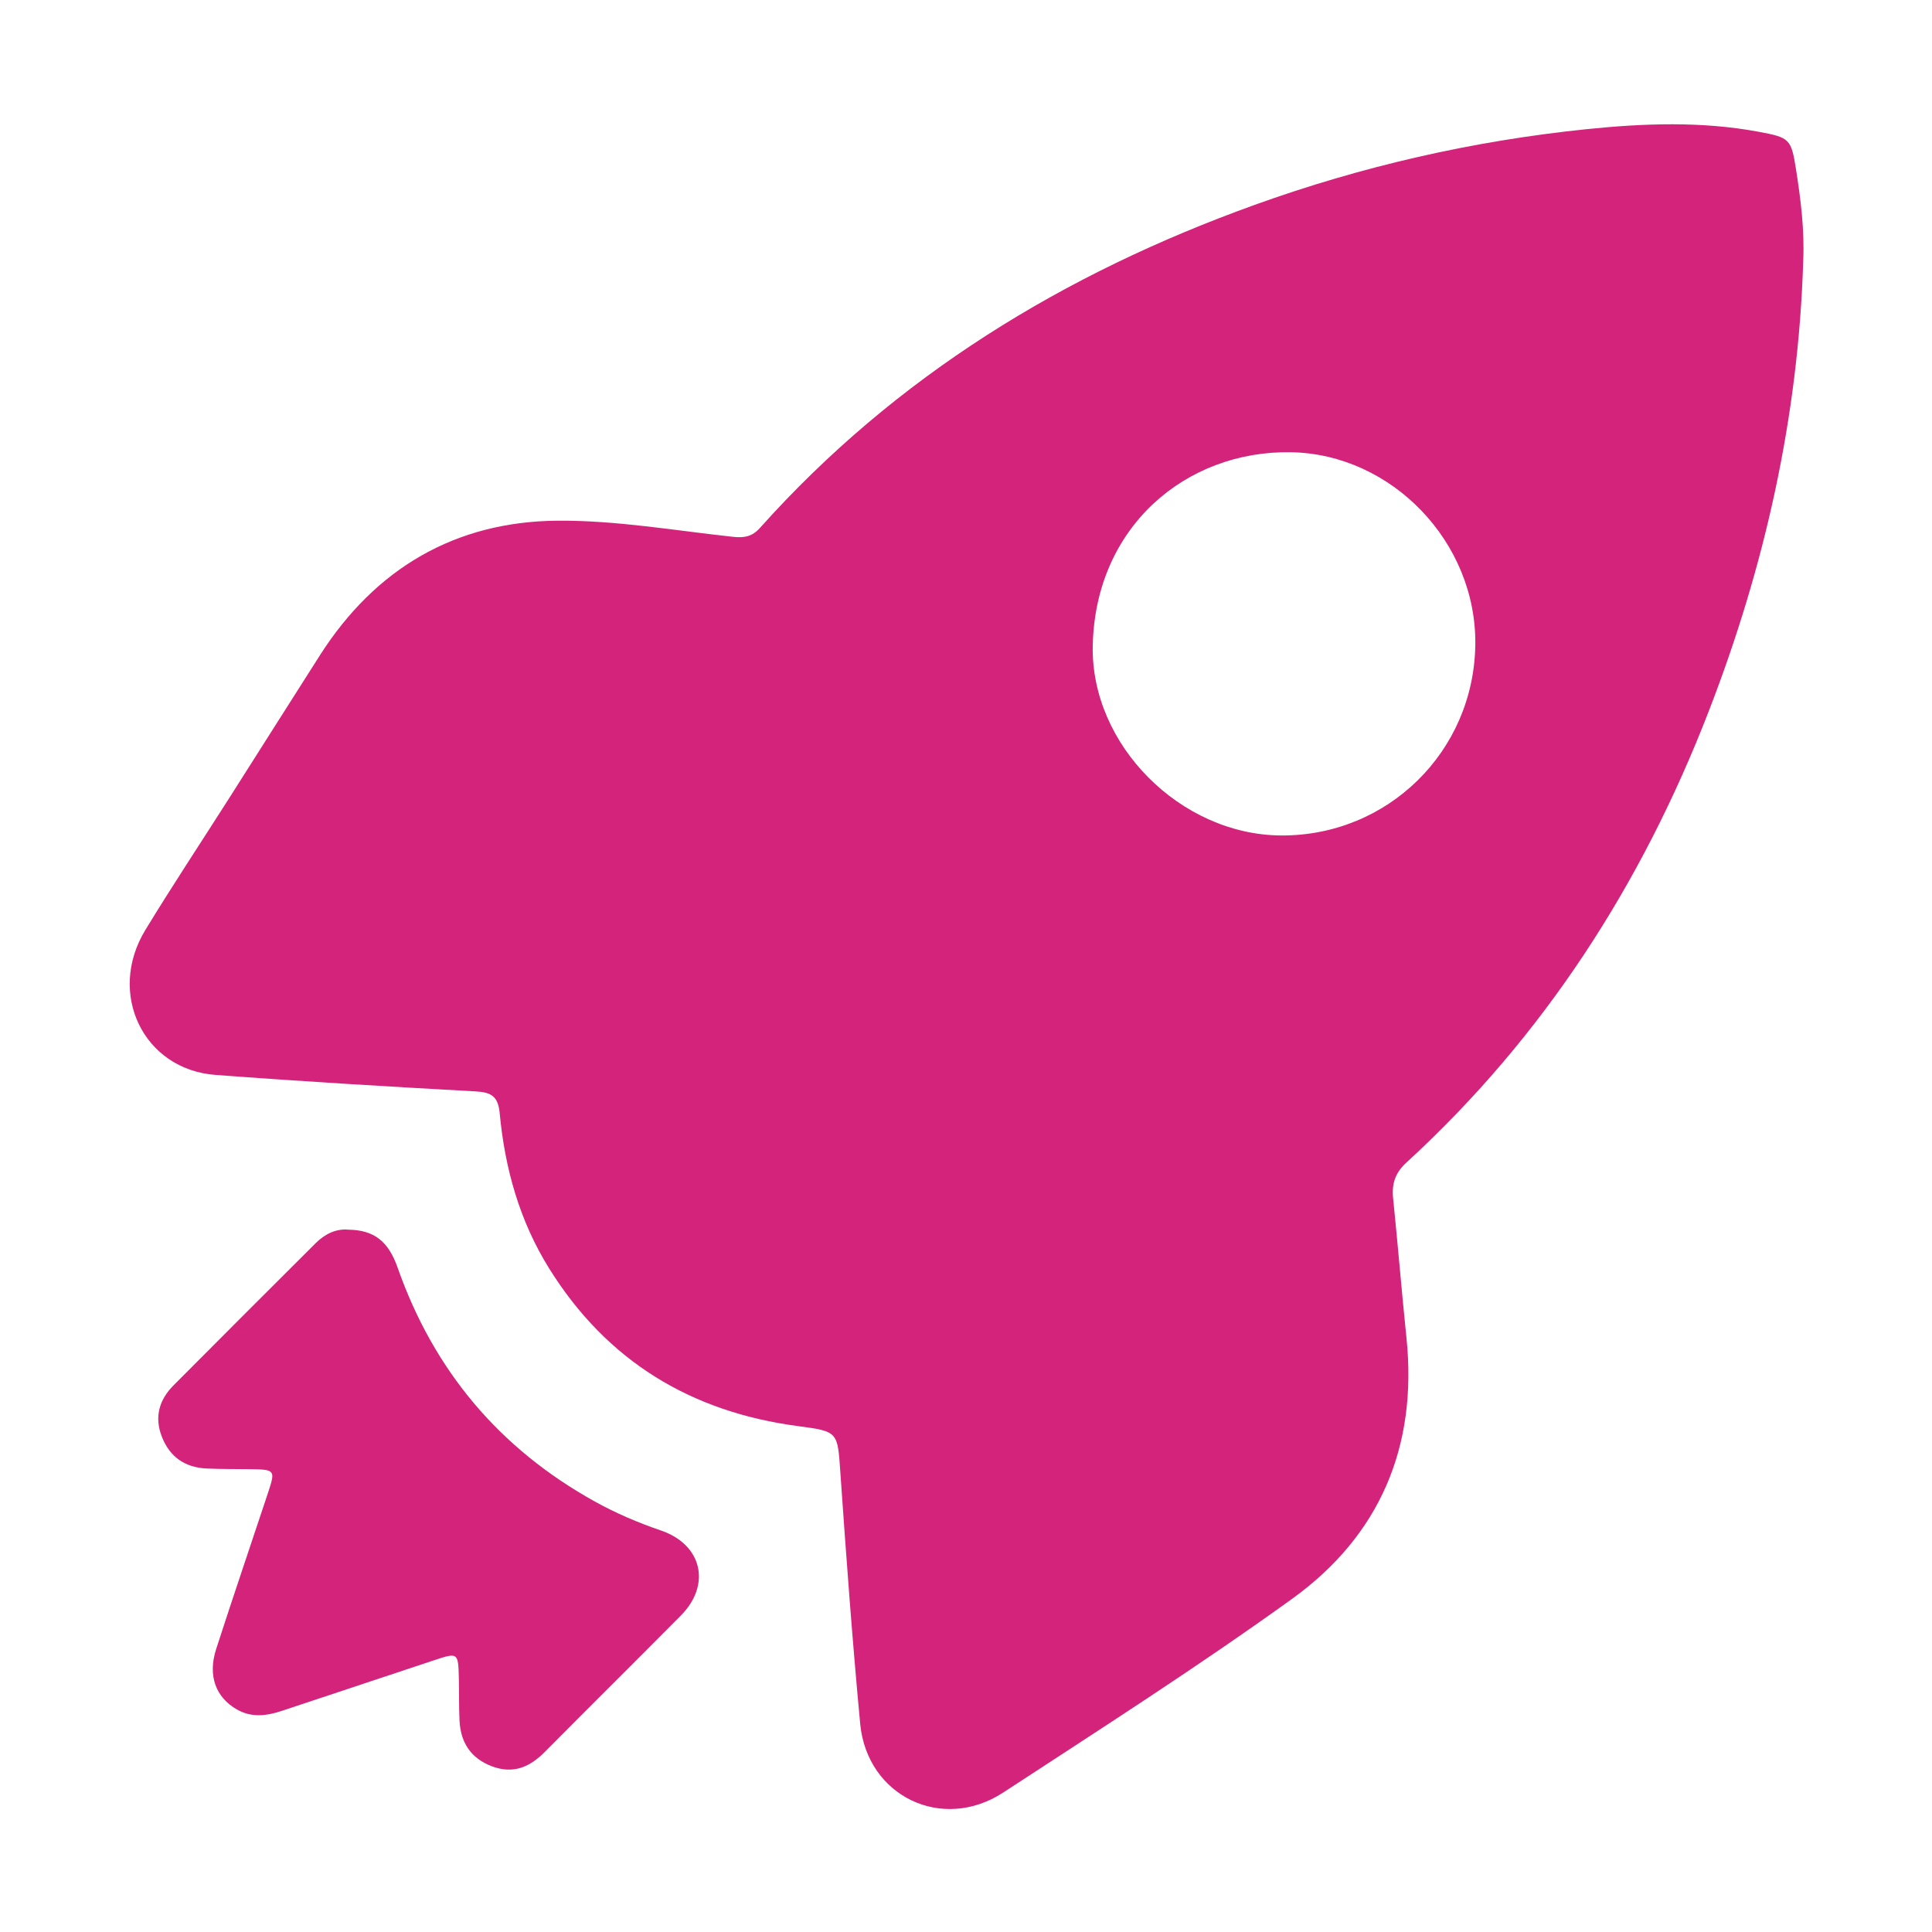
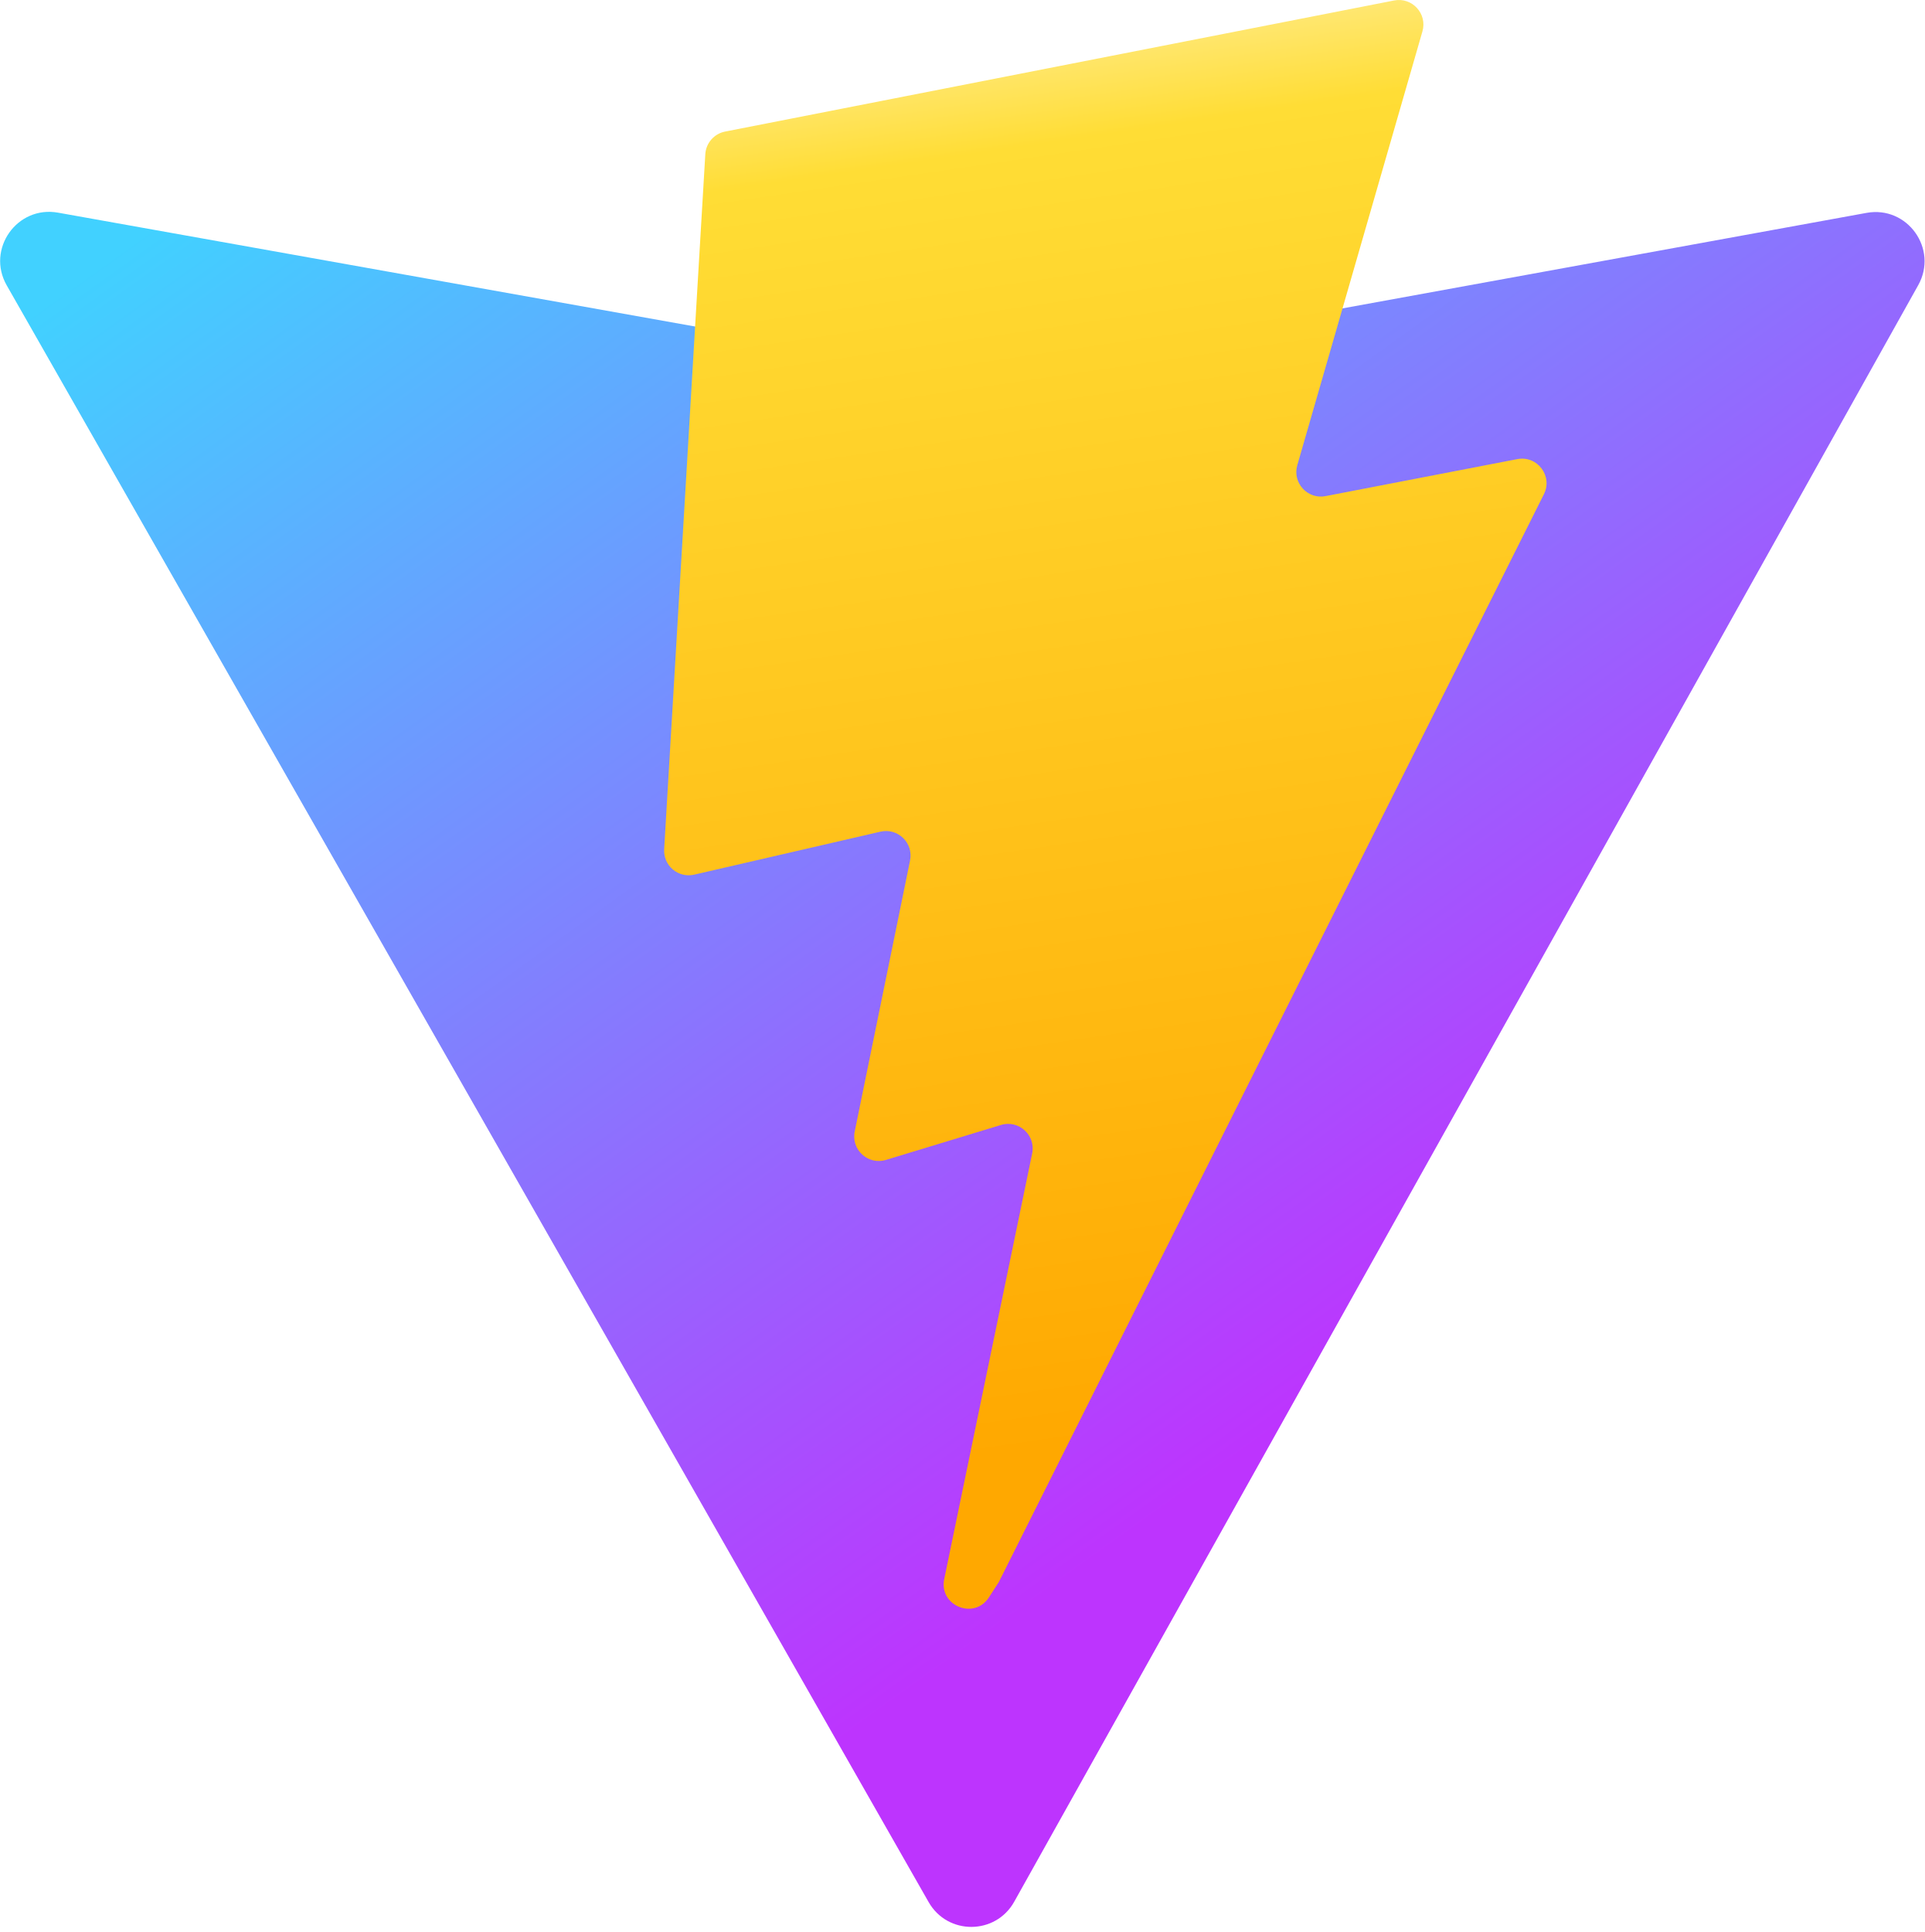
- <svg xmlns="http://www.w3.org/2000/svg" t="1720504346247" class="icon" viewBox="0 0 1024 1024" version="1.1" p-id="34033" width="32" height="32">
-   <path d="M955.738 138.466c-2.532 82.414-20.32 161.628-50.016 238.372-35.533 91.823-87.505 172.634-160.36 239.407-5.911 5.418-7.763 11.22-6.983 18.86 2.523 24.7 4.544 49.451 7.087 74.15 5.93 57.606-14.243 104.747-60.684 138.204-49.808 35.883-101.63 69.004-153.044 102.612-32.396 21.178-72.215 1.954-75.822-36.467-4.142-44.13-7.399-88.35-10.469-132.569-1.536-22.126-0.94-22.324-22.358-25.148-56.897-7.502-101.416-34.496-131.986-83.511-15.731-25.222-23.526-53.12-26.263-82.414-0.821-8.789-4.361-11.033-12.643-11.492-46.026-2.547-92.05-5.272-138.013-8.743-38.23-2.888-57.627-43.203-37.13-76.853 14.404-23.647 29.718-46.74 44.585-70.106 16.009-25.161 31.915-50.388 47.965-75.522 29.37-45.992 71.71-70.835 125.913-71.269 31.031-0.249 62.13 5.225 93.148 8.567 5.878 0.634 10.04-0.175 14.098-4.71 72.022-80.498 161.145-134.828 262.054-171.181 57.037-20.55 115.726-33.96 175.947-40.17 30.349-3.13 60.916-4.282 91.239 1.337 16.525 3.063 17.369 3.739 19.911 19.878 2.542 16.126 4.565 32.338 3.824 48.768zM781.944 341.622c0.67-54.321-44.325-101.047-97.795-101.93-55.551-0.918-103.642 39.466-104.969 102.52-1.105 52.594 46.536 100.224 99.696 100.6 56.622 0.4 102.368-44.512 103.068-101.19z" fill="#d4237a" p-id="34034" />
-   <path d="M184.696 651.758c13.627 0.187 21.171 6.199 26.055 20.112 19.147 54.544 53.989 95.93 104.506 123.963 11.148 6.187 22.89 11.211 35.029 15.35 21.827 7.44 26.804 28.703 10.607 45.06-23.97 24.205-48.204 48.152-72.18 72.352-7.926 8-16.645 11.788-27.803 7.644-11.324-4.206-16.786-12.596-17.357-24.323-0.361-7.437-0.177-14.9-0.353-22.349-0.324-13.69-0.45-13.8-13.049-9.627-26.934 8.92-53.84 17.931-80.773 26.857-7.947 2.634-15.913 3.726-23.68-0.673-11.392-6.45-15.69-17.984-11.106-32.17 8.943-27.674 18.339-55.202 27.486-82.81 3.968-11.976 3.725-12.242-9.21-12.444-7.807-0.122-15.623 0.011-23.416-0.365-11.35-0.547-19.436-6.046-23.64-16.784-4.1-10.474-1.48-19.594 6.181-27.302 25.017-25.167 50.144-50.225 75.26-75.296 5.002-4.992 10.935-7.82 17.443-7.195z" fill="#d4237a" p-id="34035" />
+ <svg xmlns="http://www.w3.org/2000/svg" aria-hidden="true" role="img" class="iconify iconify--logos" width="31.88" height="32" preserveAspectRatio="xMidYMid meet" viewBox="0 0 256 257">
+   <defs>
+     <linearGradient id="IconifyId1813088fe1fbc01fb466" x1="-.828%" x2="57.636%" y1="7.652%" y2="78.411%">
+       <stop offset="0%" stop-color="#41D1FF" />
+       <stop offset="100%" stop-color="#BD34FE" />
+     </linearGradient>
+     <linearGradient id="IconifyId1813088fe1fbc01fb467" x1="43.376%" x2="50.316%" y1="2.242%" y2="89.03%">
+       <stop offset="0%" stop-color="#FFEA83" />
+       <stop offset="8.333%" stop-color="#FFDD35" />
+       <stop offset="100%" stop-color="#FFA800" />
+     </linearGradient>
+   </defs>
+   <path fill="url(#IconifyId1813088fe1fbc01fb466)" d="M255.153 37.938L134.897 252.976c-2.483 4.44-8.862 4.466-11.382.048L.875 37.958c-2.746-4.814 1.371-10.646 6.827-9.67l120.385 21.517a6.537 6.537 0 0 0 2.322-.004l117.867-21.483c5.438-.991 9.574 4.796 6.877 9.62Z" />
+   <path fill="url(#IconifyId1813088fe1fbc01fb467)" d="M185.432.063L96.44 17.501a3.268 3.268 0 0 0-2.634 3.014l-5.474 92.456a3.268 3.268 0 0 0 3.997 3.378l24.777-5.718c2.318-.535 4.413 1.507 3.936 3.838l-7.361 36.047c-.495 2.426 1.782 4.5 4.151 3.78l15.304-4.649c2.372-.72 4.652 1.36 4.15 3.788l-11.698 56.621c-.732 3.542 3.979 5.473 5.943 2.437l1.313-2.028l72.516-144.72c1.215-2.423-.88-5.186-3.54-4.672l-25.505 4.922c-2.396.462-4.435-1.77-3.759-4.114l16.646-57.705c.677-2.35-1.37-4.583-3.769-4.113Z" />
</svg>
